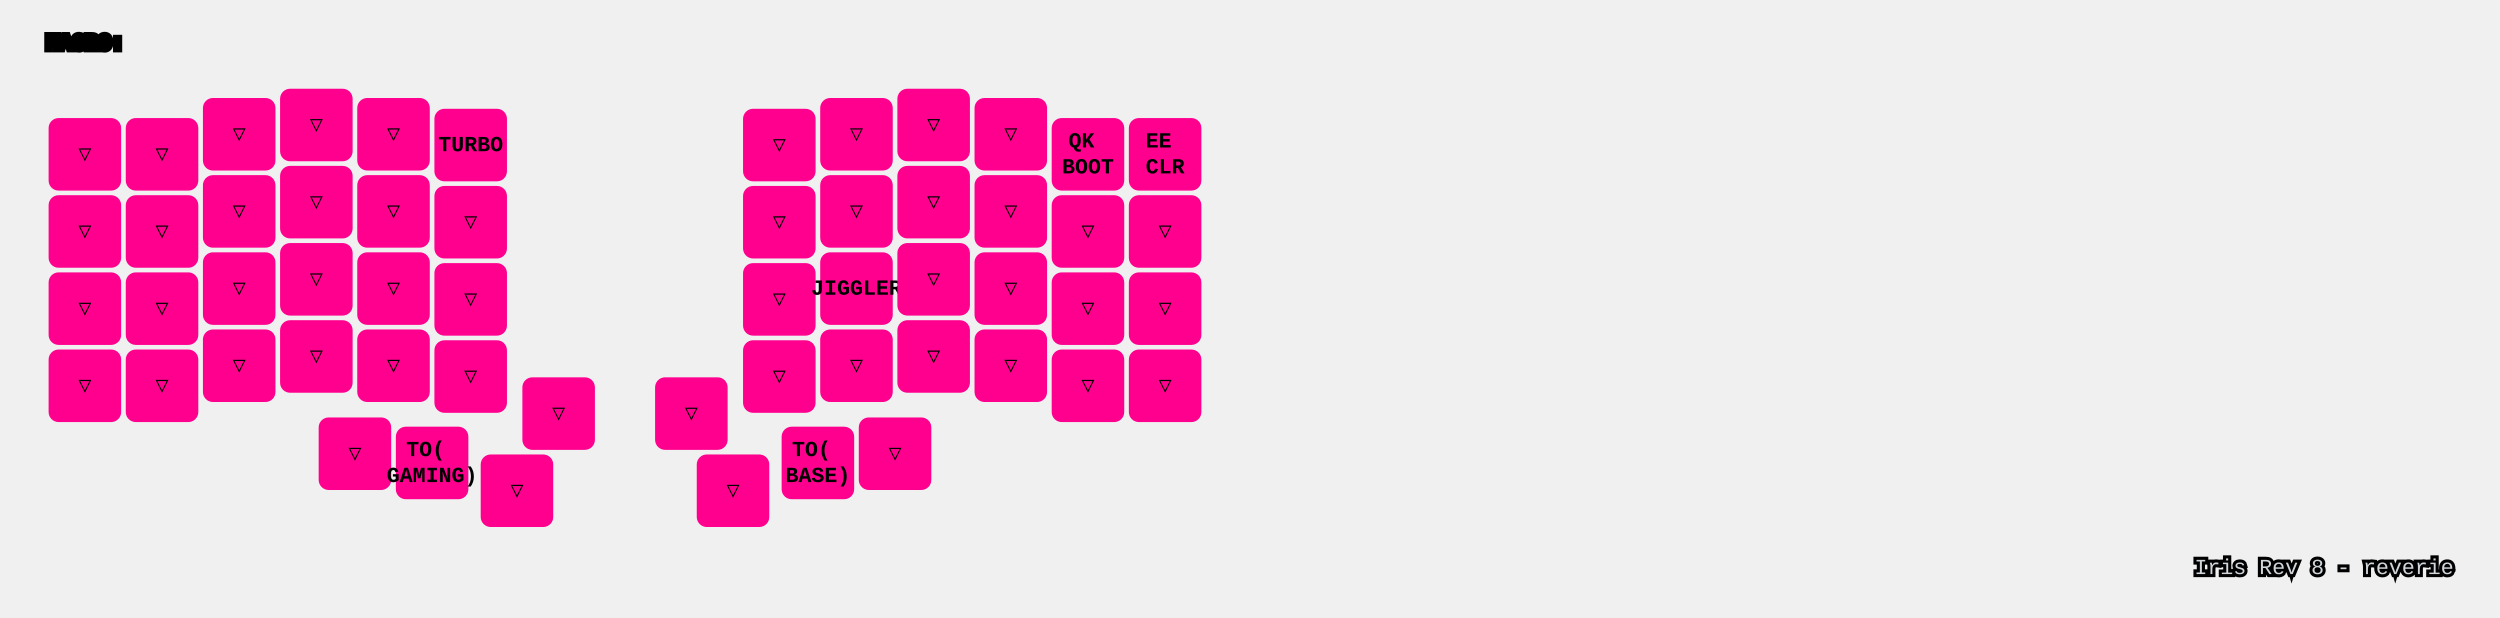
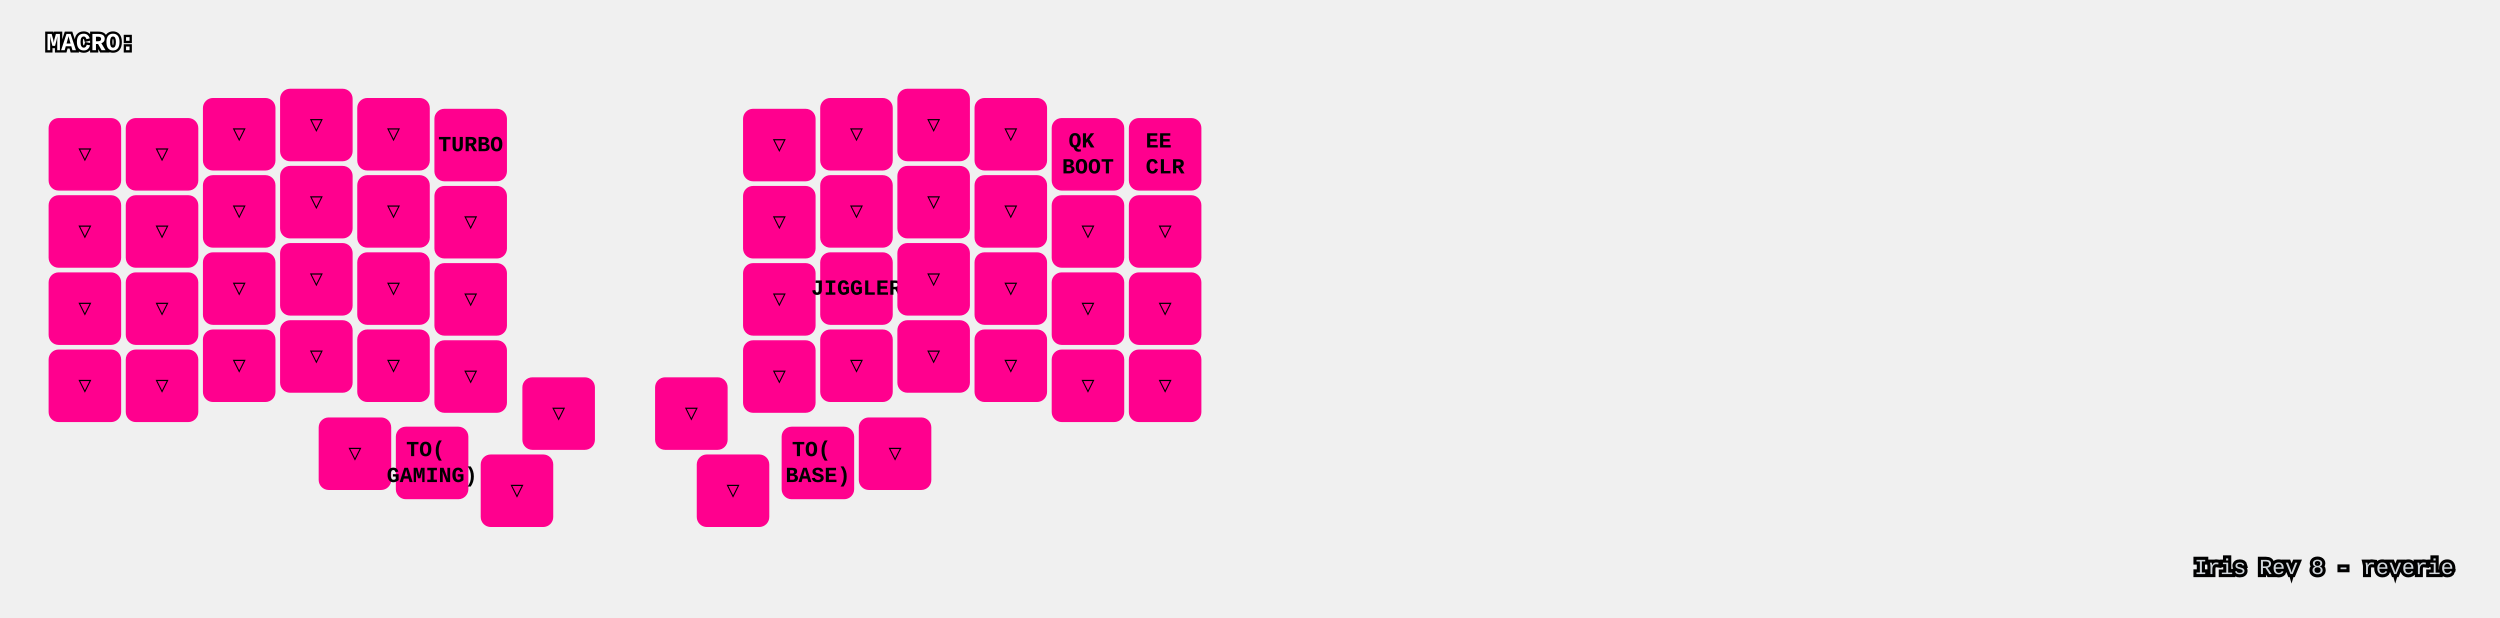
<svg xmlns="http://www.w3.org/2000/svg" width="1620" height="400" viewBox="0 0 1620 400" class="keymap">
  <style>/* inherit to force styles through use tags */
svg path {
    fill: inherit;
}

/* font and background color specifications */
svg.keymap {
    font-family: SFMono-Regular,Consolas,Liberation Mono,Menlo,monospace;
    font-size: 14px;
    font-kerning: normal;
    text-rendering: optimizeLegibility;
    fill: #24292e;
}

/* default key styling */
rect.key {
    fill: #f6f8fa;
}

rect.key, rect.combo {
    stroke: #c9cccf;
    stroke-width: 1;
}

/* default key side styling, only used is draw_key_sides is set */
rect.side {
    filter: brightness(90%);
}

/* color accent for combo boxes */
rect.combo, rect.combo-separate {
    fill: #cdf;
}

/* color accent for held keys */
rect.held, rect.combo.held {
    fill: #fdd;
}

/* color accent for ghost (optional) keys */
rect.ghost, rect.combo.ghost {
    stroke-dasharray: 4, 4;
    stroke-width: 2;
}

text {
    text-anchor: middle;
    dominant-baseline: middle;
}

/* styling for layer labels */
text.label {
    font-weight: bold;
    text-anchor: start;
    stroke: white;
    stroke-width: 4;
    paint-order: stroke;
}

/* styling for optional footer */
text.footer {
    text-anchor: end;
    dominant-baseline: auto;
    stroke: white;
    stroke-width: 4;
    paint-order: stroke;
}

/* styling for combo tap, and key non-tap label text */
text.combo, text.hold, text.shifted, text.left, text.right {
    font-size: 11px;
}

text.hold {
    text-anchor: middle;
    dominant-baseline: auto;
}

text.shifted {
    text-anchor: middle;
    dominant-baseline: hanging;
}

text.left {
    text-anchor: start;
}

text.right {
    text-anchor: end;
}

text.layer-activator {
    text-decoration: underline;
}

/* styling for hold/shifted label text in combo box */
text.combo.hold, text.combo.shifted, text.combo.left, text.combo.right {
    font-size: 8px;
}

/* lighter symbol for transparent keys */
text.trans {
    fill: #7b7e81;
}

/* styling for combo dendrons */
path.combo {
    stroke-width: 1;
    stroke: gray;
    fill: none;
}

/* Start Tabler Icons Cleanup */
/* cannot use height/width with glyphs */
.icon-tabler &gt; path {
    fill: inherit;
    stroke: inherit;
    stroke-width: 2;
}
/* hide tabler's default box */
.icon-tabler &gt; path[stroke="none"][fill="none"] {
    visibility: hidden;
}
/* End Tabler Icons Cleanup */

svg.keymap { fill: #d1d6db; }
rect.key { fill: #3f4750; }
rect.key, rect.combo { stroke: #60666c; }
rect.combo, rect.combo-separate { fill: #1f3d7a; }
rect.held, rect.combo.held { fill: #854747; }
text.label, text.footer { stroke: black; }
text.trans { fill: #7e8184; }
path.combo { stroke: #7f7f7f; }

svg.keymap g.layer-BASE rect.key { fill: #9300ff !important; stroke: #9300ff !important; } /* Star Platinum Purple */ 
svg.keymap g.layer-FUNCTION rect.key { fill: #0fee00 !important; stroke: #0fee00 !important; }  /* Squeeze Toy Alien */ 
svg.keymap g.layer-NUMBERS rect.key { fill: #2000ff !important; stroke: #2000ff !important; }  /* Blue Pencil */ 
svg.keymap g.layer-SYMBOLS rect.key { fill: #ff0000 !important; stroke: #ff0000 !important; } /* Red */ 
svg.keymap g.layer-SYSTEM rect.key { fill: #f6ff00 !important; stroke: #f6ff00 !important; } /* Busy Bee */
svg.keymap g.layer-GAMING rect.key { fill: #00fff4 !important; stroke: #00fff4 !important; } /* Turquoise Blue */ 
svg.keymap g.layer-MACRO rect.key { fill: #ff008e !important; stroke: #ff008e !important; } /* Pink Panther */

/* Make transparent keys have reduced opacity */
rect.ghost { 
  fill: #666666 !important; 
  opacity: 0.3 !important; 
}

/* Better contrast for text on colored backgrounds */
/* Add new layers here: svg.keymap g.layer-NEWLAYER text { fill: #000000; } */
- svg.keymap g.layer-BASE text,
- svg.keymap g.layer-NUMBERS text {
+ 
+ /* Layer title styling - GitHub-friendly colors */
+ text.label {
+   fill: #ffffff !important;
+   font-weight: bold !important;
+   font-size: 16px !important;
+   font-family: Arial, sans-serif !important;
+   stroke: #000000 !important;
+   stroke-width: 3px !important;
+   paint-order: stroke !important;
+ }
+ 
+ /* Key text styling by layer (excluding labels) */
+ svg.keymap g.layer-BASE text:not(.label),
+ svg.keymap g.layer-NUMBERS text:not(.label) {
  fill: #ffffff !important;
  font-weight: bold !important;
  font-size: 14px !important;
}
- svg.keymap g.layer-FUNCTION text,
- svg.keymap g.layer-SYMBOLS text,
- svg.keymap g.layer-SYSTEM text,
- svg.keymap g.layer-GAMING text,
- svg.keymap g.layer-MACRO text {
+ svg.keymap g.layer-FUNCTION text:not(.label),
+ svg.keymap g.layer-SYMBOLS text:not(.label),
+ svg.keymap g.layer-SYSTEM text:not(.label),
+ svg.keymap g.layer-GAMING text:not(.label),
+ svg.keymap g.layer-MACRO text:not(.label) {
  fill: #000000 !important;
  font-weight: bold !important;
  font-size: 14px !important;
}

/* Held/accent keys */
rect.held { 
  fill: #ff6b6b !important; 
  opacity: 0.8 !important; 
}

/* Combo styling */
rect.combo { 
  fill: #4ecdc4 !important; 
  opacity: 0.7 !important; 
}
</style>
  <g transform="translate(30, 0)" class="layer-MACRO">
    <text x="0" y="28" class="label" id="MACRO">MACRO:</text>
    <g transform="translate(0, 56)">
      <g transform="translate(25, 44)" class="key trans keypos-0">
        <rect rx="6" ry="6" x="-23" y="-23" width="46" height="46" class="key trans" />
        <text x="0" y="0" class="key trans tap">▽</text>
      </g>
      <g transform="translate(75, 44)" class="key trans keypos-1">
        <rect rx="6" ry="6" x="-23" y="-23" width="46" height="46" class="key trans" />
        <text x="0" y="0" class="key trans tap">▽</text>
      </g>
      <g transform="translate(125, 31)" class="key trans keypos-2">
        <rect rx="6" ry="6" x="-23" y="-23" width="46" height="46" class="key trans" />
        <text x="0" y="0" class="key trans tap">▽</text>
      </g>
      <g transform="translate(175, 25)" class="key trans keypos-3">
        <rect rx="6" ry="6" x="-23" y="-23" width="46" height="46" class="key trans" />
        <text x="0" y="0" class="key trans tap">▽</text>
      </g>
      <g transform="translate(225, 31)" class="key trans keypos-4">
        <rect rx="6" ry="6" x="-23" y="-23" width="46" height="46" class="key trans" />
        <text x="0" y="0" class="key trans tap">▽</text>
      </g>
      <g transform="translate(275, 38)" class="key keypos-5">
        <rect rx="6" ry="6" x="-23" y="-23" width="46" height="46" class="key" />
        <text x="0" y="0" class="key tap">TURBO</text>
      </g>
      <g transform="translate(475, 38)" class="key trans keypos-6">
        <rect rx="6" ry="6" x="-23" y="-23" width="46" height="46" class="key trans" />
        <text x="0" y="0" class="key trans tap">▽</text>
      </g>
      <g transform="translate(525, 31)" class="key trans keypos-7">
        <rect rx="6" ry="6" x="-23" y="-23" width="46" height="46" class="key trans" />
        <text x="0" y="0" class="key trans tap">▽</text>
      </g>
      <g transform="translate(575, 25)" class="key trans keypos-8">
        <rect rx="6" ry="6" x="-23" y="-23" width="46" height="46" class="key trans" />
        <text x="0" y="0" class="key trans tap">▽</text>
      </g>
      <g transform="translate(625, 31)" class="key trans keypos-9">
        <rect rx="6" ry="6" x="-23" y="-23" width="46" height="46" class="key trans" />
        <text x="0" y="0" class="key trans tap">▽</text>
      </g>
      <g transform="translate(675, 44)" class="key keypos-10">
        <rect rx="6" ry="6" x="-23" y="-23" width="46" height="46" class="key" />
        <text x="0" y="0" class="key tap">
          <tspan x="0" dy="-0.6em">QK</tspan>
          <tspan x="0" dy="1.2em">BOOT</tspan>
        </text>
      </g>
      <g transform="translate(725, 44)" class="key keypos-11">
        <rect rx="6" ry="6" x="-23" y="-23" width="46" height="46" class="key" />
        <text x="0" y="0" class="key tap">
          <tspan x="0" dy="-0.6em">EE</tspan>
          <tspan x="0" dy="1.2em">CLR</tspan>
        </text>
      </g>
      <g transform="translate(25, 94)" class="key trans keypos-12">
        <rect rx="6" ry="6" x="-23" y="-23" width="46" height="46" class="key trans" />
        <text x="0" y="0" class="key trans tap">▽</text>
      </g>
      <g transform="translate(75, 94)" class="key trans keypos-13">
        <rect rx="6" ry="6" x="-23" y="-23" width="46" height="46" class="key trans" />
        <text x="0" y="0" class="key trans tap">▽</text>
      </g>
      <g transform="translate(125, 81)" class="key trans keypos-14">
        <rect rx="6" ry="6" x="-23" y="-23" width="46" height="46" class="key trans" />
        <text x="0" y="0" class="key trans tap">▽</text>
      </g>
      <g transform="translate(175, 75)" class="key trans keypos-15">
        <rect rx="6" ry="6" x="-23" y="-23" width="46" height="46" class="key trans" />
        <text x="0" y="0" class="key trans tap">▽</text>
      </g>
      <g transform="translate(225, 81)" class="key trans keypos-16">
        <rect rx="6" ry="6" x="-23" y="-23" width="46" height="46" class="key trans" />
        <text x="0" y="0" class="key trans tap">▽</text>
      </g>
      <g transform="translate(275, 88)" class="key trans keypos-17">
        <rect rx="6" ry="6" x="-23" y="-23" width="46" height="46" class="key trans" />
        <text x="0" y="0" class="key trans tap">▽</text>
      </g>
      <g transform="translate(475, 88)" class="key trans keypos-18">
        <rect rx="6" ry="6" x="-23" y="-23" width="46" height="46" class="key trans" />
        <text x="0" y="0" class="key trans tap">▽</text>
      </g>
      <g transform="translate(525, 81)" class="key trans keypos-19">
        <rect rx="6" ry="6" x="-23" y="-23" width="46" height="46" class="key trans" />
        <text x="0" y="0" class="key trans tap">▽</text>
      </g>
      <g transform="translate(575, 75)" class="key trans keypos-20">
        <rect rx="6" ry="6" x="-23" y="-23" width="46" height="46" class="key trans" />
        <text x="0" y="0" class="key trans tap">▽</text>
      </g>
      <g transform="translate(625, 81)" class="key trans keypos-21">
        <rect rx="6" ry="6" x="-23" y="-23" width="46" height="46" class="key trans" />
        <text x="0" y="0" class="key trans tap">▽</text>
      </g>
      <g transform="translate(675, 94)" class="key trans keypos-22">
        <rect rx="6" ry="6" x="-23" y="-23" width="46" height="46" class="key trans" />
        <text x="0" y="0" class="key trans tap">▽</text>
      </g>
      <g transform="translate(725, 94)" class="key trans keypos-23">
        <rect rx="6" ry="6" x="-23" y="-23" width="46" height="46" class="key trans" />
        <text x="0" y="0" class="key trans tap">▽</text>
      </g>
      <g transform="translate(25, 144)" class="key trans keypos-24">
        <rect rx="6" ry="6" x="-23" y="-23" width="46" height="46" class="key trans" />
        <text x="0" y="0" class="key trans tap">▽</text>
      </g>
      <g transform="translate(75, 144)" class="key trans keypos-25">
        <rect rx="6" ry="6" x="-23" y="-23" width="46" height="46" class="key trans" />
        <text x="0" y="0" class="key trans tap">▽</text>
      </g>
      <g transform="translate(125, 131)" class="key trans keypos-26">
        <rect rx="6" ry="6" x="-23" y="-23" width="46" height="46" class="key trans" />
        <text x="0" y="0" class="key trans tap">▽</text>
      </g>
      <g transform="translate(175, 125)" class="key trans keypos-27">
        <rect rx="6" ry="6" x="-23" y="-23" width="46" height="46" class="key trans" />
        <text x="0" y="0" class="key trans tap">▽</text>
      </g>
      <g transform="translate(225, 131)" class="key trans keypos-28">
        <rect rx="6" ry="6" x="-23" y="-23" width="46" height="46" class="key trans" />
        <text x="0" y="0" class="key trans tap">▽</text>
      </g>
      <g transform="translate(275, 138)" class="key trans keypos-29">
        <rect rx="6" ry="6" x="-23" y="-23" width="46" height="46" class="key trans" />
        <text x="0" y="0" class="key trans tap">▽</text>
      </g>
      <g transform="translate(475, 138)" class="key trans keypos-30">
        <rect rx="6" ry="6" x="-23" y="-23" width="46" height="46" class="key trans" />
        <text x="0" y="0" class="key trans tap">▽</text>
      </g>
      <g transform="translate(525, 131)" class="key keypos-31">
        <rect rx="6" ry="6" x="-23" y="-23" width="46" height="46" class="key" />
        <text x="0" y="0" class="key tap">JIGGLER</text>
      </g>
      <g transform="translate(575, 125)" class="key trans keypos-32">
        <rect rx="6" ry="6" x="-23" y="-23" width="46" height="46" class="key trans" />
        <text x="0" y="0" class="key trans tap">▽</text>
      </g>
      <g transform="translate(625, 131)" class="key trans keypos-33">
        <rect rx="6" ry="6" x="-23" y="-23" width="46" height="46" class="key trans" />
        <text x="0" y="0" class="key trans tap">▽</text>
      </g>
      <g transform="translate(675, 144)" class="key trans keypos-34">
        <rect rx="6" ry="6" x="-23" y="-23" width="46" height="46" class="key trans" />
        <text x="0" y="0" class="key trans tap">▽</text>
      </g>
      <g transform="translate(725, 144)" class="key trans keypos-35">
        <rect rx="6" ry="6" x="-23" y="-23" width="46" height="46" class="key trans" />
        <text x="0" y="0" class="key trans tap">▽</text>
      </g>
      <g transform="translate(25, 194)" class="key trans keypos-36">
        <rect rx="6" ry="6" x="-23" y="-23" width="46" height="46" class="key trans" />
        <text x="0" y="0" class="key trans tap">▽</text>
      </g>
      <g transform="translate(75, 194)" class="key trans keypos-37">
        <rect rx="6" ry="6" x="-23" y="-23" width="46" height="46" class="key trans" />
        <text x="0" y="0" class="key trans tap">▽</text>
      </g>
      <g transform="translate(125, 181)" class="key trans keypos-38">
        <rect rx="6" ry="6" x="-23" y="-23" width="46" height="46" class="key trans" />
        <text x="0" y="0" class="key trans tap">▽</text>
      </g>
      <g transform="translate(175, 175)" class="key trans keypos-39">
        <rect rx="6" ry="6" x="-23" y="-23" width="46" height="46" class="key trans" />
        <text x="0" y="0" class="key trans tap">▽</text>
      </g>
      <g transform="translate(225, 181)" class="key trans keypos-40">
        <rect rx="6" ry="6" x="-23" y="-23" width="46" height="46" class="key trans" />
        <text x="0" y="0" class="key trans tap">▽</text>
      </g>
      <g transform="translate(275, 188)" class="key trans keypos-41">
        <rect rx="6" ry="6" x="-23" y="-23" width="46" height="46" class="key trans" />
        <text x="0" y="0" class="key trans tap">▽</text>
      </g>
      <g transform="translate(332, 212)" class="key trans keypos-42">
        <rect rx="6" ry="6" x="-23" y="-23" width="46" height="46" class="key trans" />
        <text x="0" y="0" class="key trans tap">▽</text>
      </g>
      <g transform="translate(418, 212)" class="key trans keypos-43">
        <rect rx="6" ry="6" x="-23" y="-23" width="46" height="46" class="key trans" />
        <text x="0" y="0" class="key trans tap">▽</text>
      </g>
      <g transform="translate(475, 188)" class="key trans keypos-44">
        <rect rx="6" ry="6" x="-23" y="-23" width="46" height="46" class="key trans" />
        <text x="0" y="0" class="key trans tap">▽</text>
      </g>
      <g transform="translate(525, 181)" class="key trans keypos-45">
        <rect rx="6" ry="6" x="-23" y="-23" width="46" height="46" class="key trans" />
        <text x="0" y="0" class="key trans tap">▽</text>
      </g>
      <g transform="translate(575, 175)" class="key trans keypos-46">
        <rect rx="6" ry="6" x="-23" y="-23" width="46" height="46" class="key trans" />
        <text x="0" y="0" class="key trans tap">▽</text>
      </g>
      <g transform="translate(625, 181)" class="key trans keypos-47">
        <rect rx="6" ry="6" x="-23" y="-23" width="46" height="46" class="key trans" />
        <text x="0" y="0" class="key trans tap">▽</text>
      </g>
      <g transform="translate(675, 194)" class="key trans keypos-48">
        <rect rx="6" ry="6" x="-23" y="-23" width="46" height="46" class="key trans" />
        <text x="0" y="0" class="key trans tap">▽</text>
      </g>
      <g transform="translate(725, 194)" class="key trans keypos-49">
        <rect rx="6" ry="6" x="-23" y="-23" width="46" height="46" class="key trans" />
        <text x="0" y="0" class="key trans tap">▽</text>
      </g>
      <g transform="translate(200, 238)" class="key trans keypos-50">
        <rect rx="6" ry="6" x="-23" y="-23" width="46" height="46" class="key trans" />
        <text x="0" y="0" class="key trans tap">▽</text>
      </g>
      <g transform="translate(250, 244)" class="key keypos-51">
        <rect rx="6" ry="6" x="-23" y="-23" width="46" height="46" class="key" />
        <text x="0" y="0" class="key tap">
          <tspan x="0" dy="-0.6em">TO(</tspan>
          <tspan x="0" dy="1.2em">GAMING)</tspan>
        </text>
      </g>
      <g transform="translate(305, 262)" class="key trans keypos-52">
        <rect rx="6" ry="6" x="-23" y="-23" width="46" height="46" class="key trans" />
        <text x="0" y="0" class="key trans tap">▽</text>
      </g>
      <g transform="translate(445, 262)" class="key trans keypos-53">
        <rect rx="6" ry="6" x="-23" y="-23" width="46" height="46" class="key trans" />
        <text x="0" y="0" class="key trans tap">▽</text>
      </g>
      <g transform="translate(500, 244)" class="key keypos-54">
        <rect rx="6" ry="6" x="-23" y="-23" width="46" height="46" class="key" />
        <text x="0" y="0" class="key tap">
          <tspan x="0" dy="-0.6em">TO(</tspan>
          <tspan x="0" dy="1.2em">BASE)</tspan>
        </text>
      </g>
      <g transform="translate(550, 238)" class="key trans keypos-55">
        <rect rx="6" ry="6" x="-23" y="-23" width="46" height="46" class="key trans" />
        <text x="0" y="0" class="key trans tap">▽</text>
      </g>
    </g>
  </g>
  <text x="1590.0" y="372.0" class="footer">Iris Rev 8 - reverie</text>
</svg>
